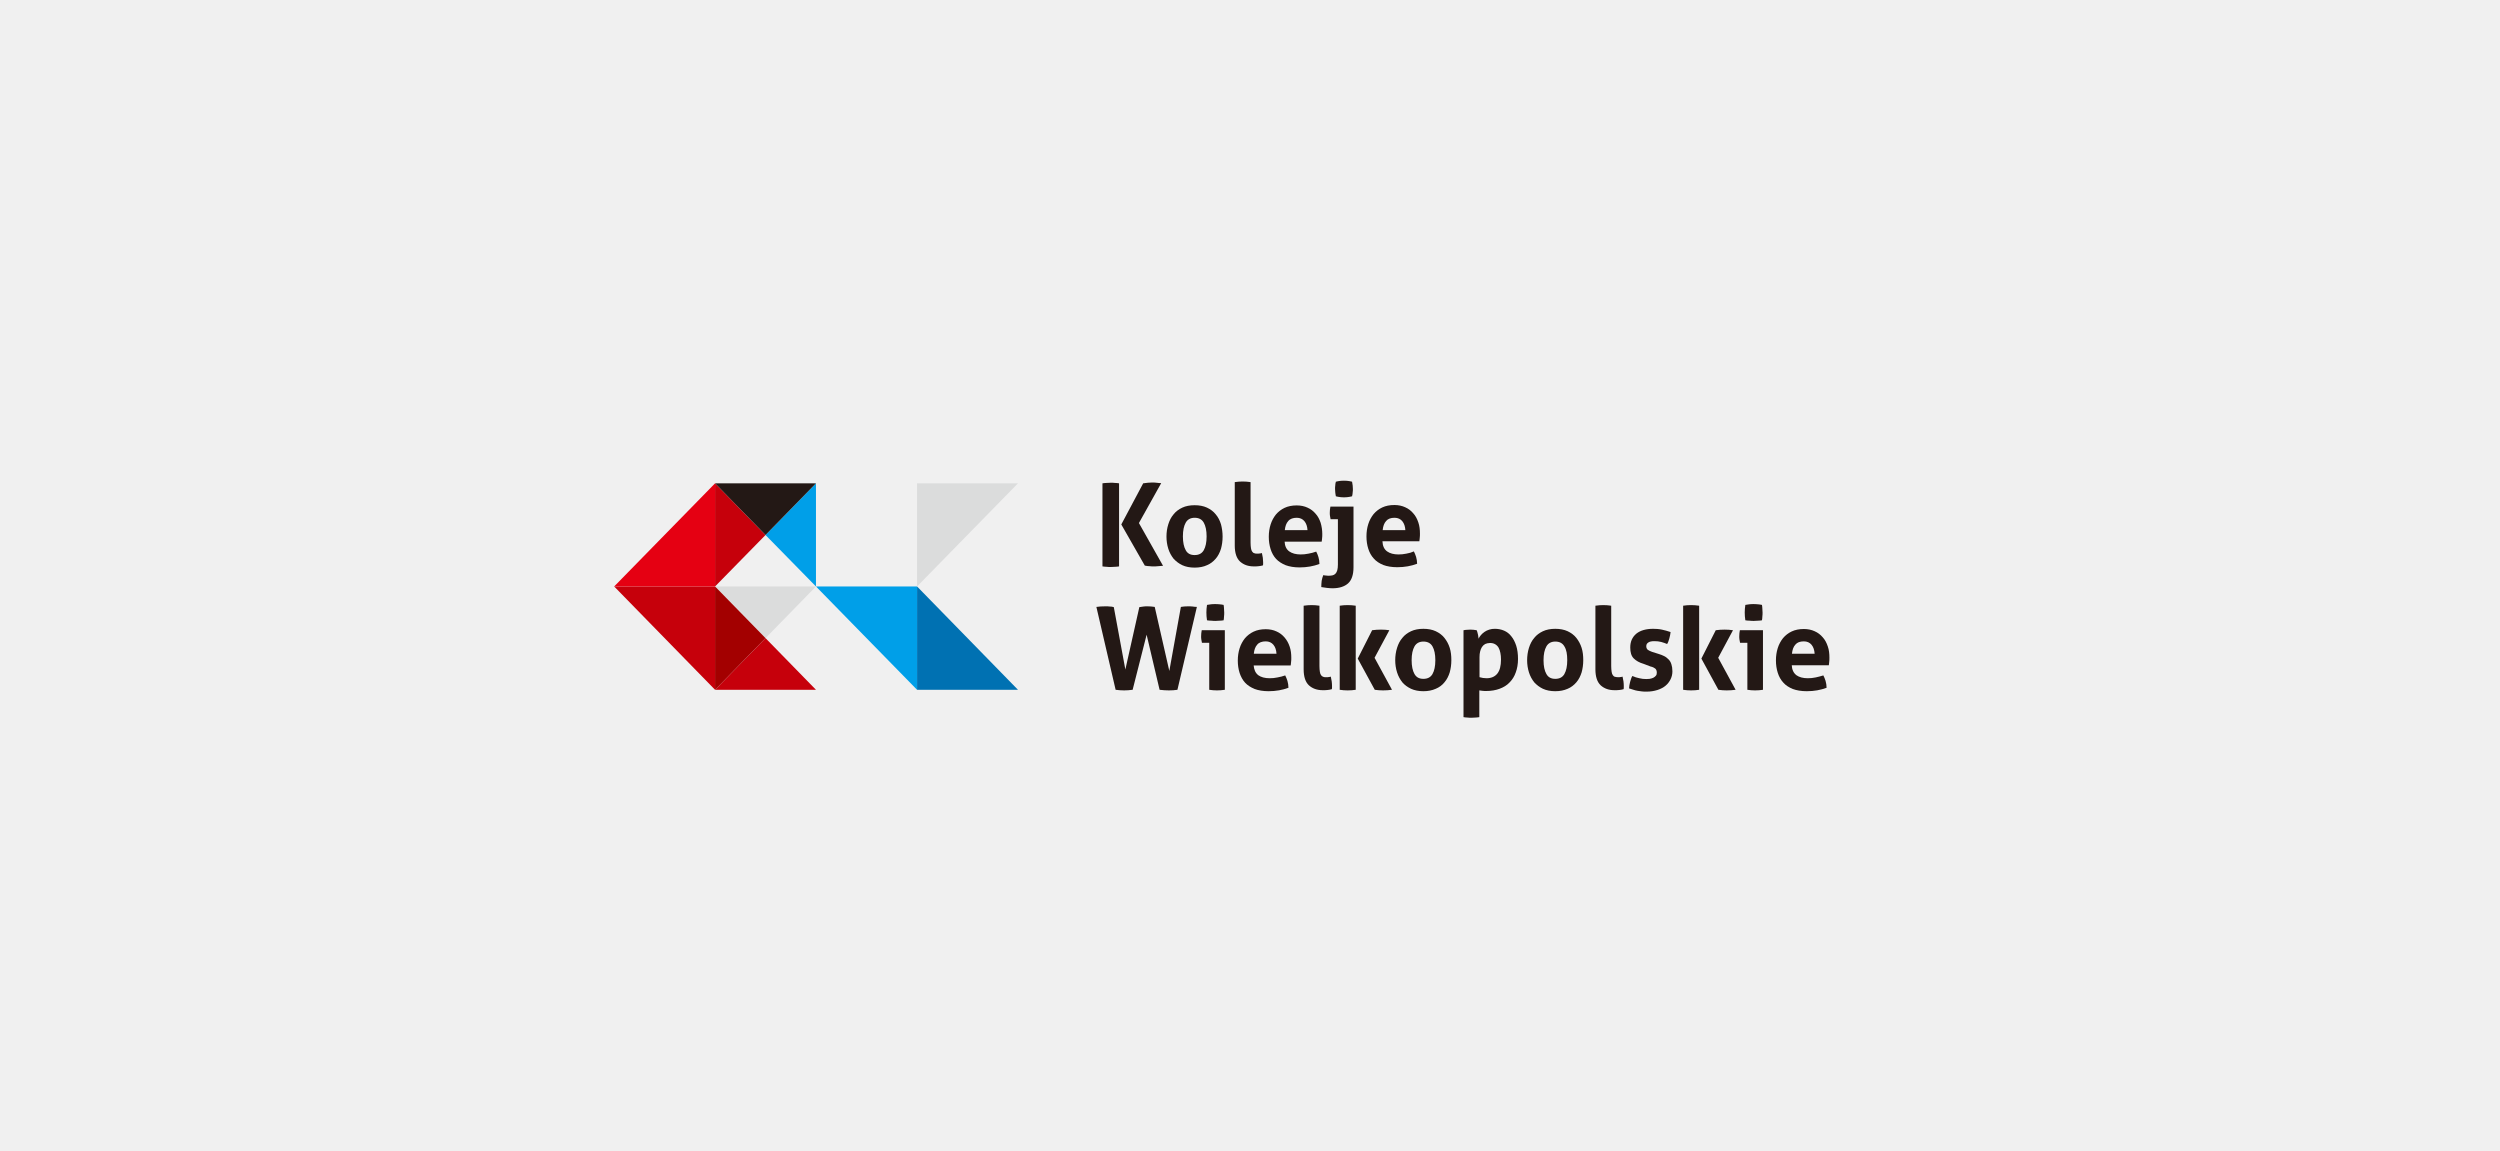
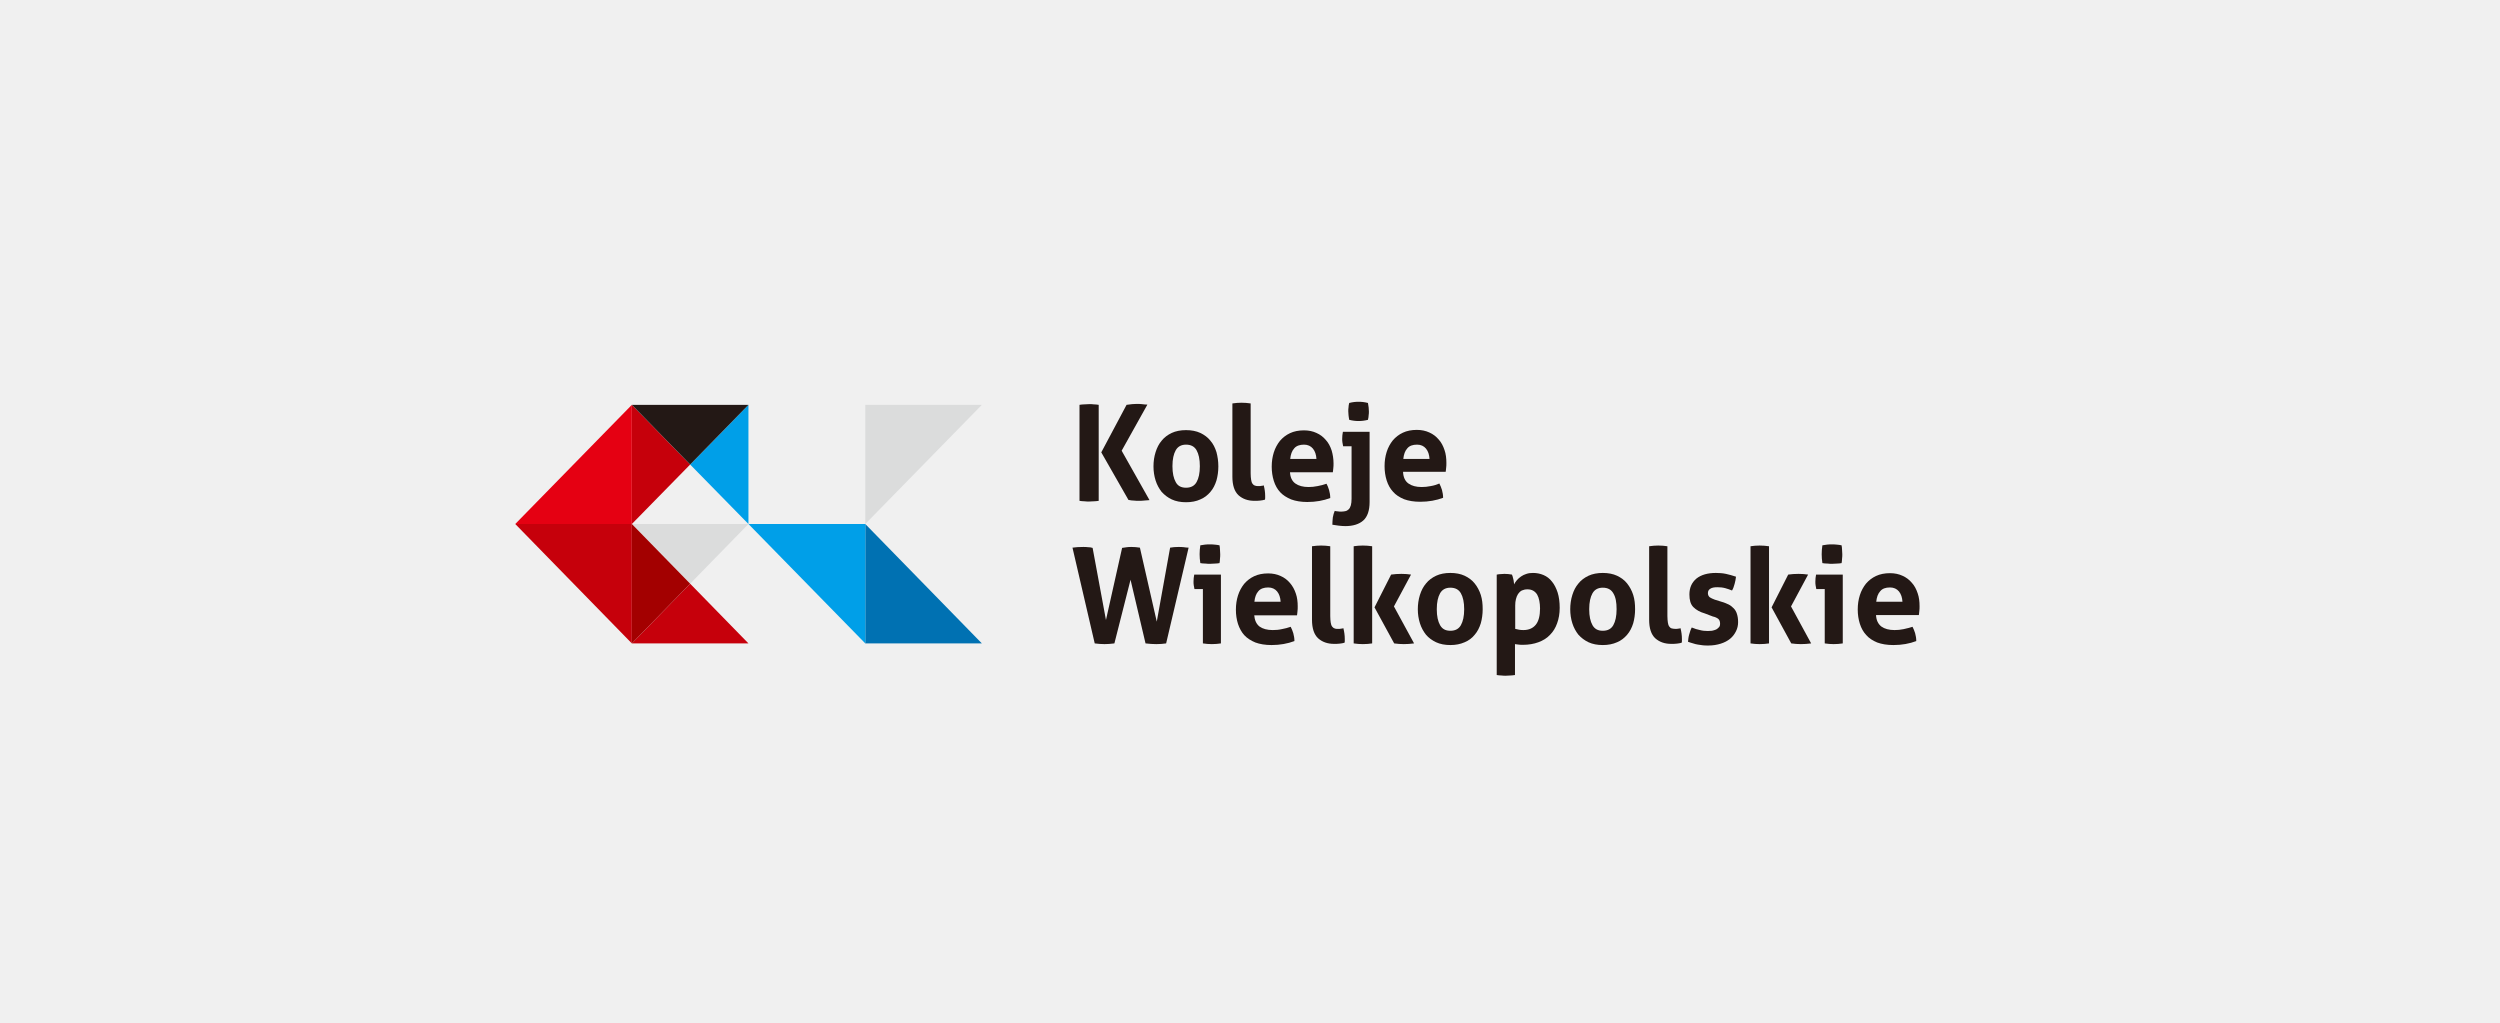
- <svg xmlns="http://www.w3.org/2000/svg" width="176" height="81" viewBox="0 0 176 81" fill="none">
+ <svg xmlns="http://www.w3.org/2000/svg" width="198" height="81" viewBox="0 0 198 81" fill="none">
  <g clip-path="url(#clip0_149_3141)">
-     <path d="M57.444 48.561L53.892 44.924L50.34 48.561H57.444Z" fill="#C6000B" />
-     <path d="M53.892 37.664L50.34 34.026V41.287L53.892 37.664Z" fill="#C6000B" />
-     <path d="M50.34 41.287H43.237L50.34 48.561V41.287Z" fill="#C6000B" />
-     <path d="M57.444 41.287V34.026L53.892 37.664L57.444 41.287Z" fill="#009FE8" />
-     <path d="M57.444 34.026H50.34L53.892 37.664L57.444 34.026Z" fill="#231815" />
-     <path d="M64.561 48.561H71.665L64.561 41.287V48.561Z" fill="#0071B2" />
-     <path d="M57.444 41.287L64.561 48.561V41.287H57.444Z" fill="#009FE8" />
-     <path d="M64.561 34.026V41.287L71.665 34.026H64.561Z" fill="#DBDCDC" />
-     <path d="M50.34 34.026L43.237 41.287H50.34V34.026Z" fill="#E50012" />
-     <path d="M50.34 41.287L53.892 44.924L57.444 41.287H50.34Z" fill="#DBDCDC" />
-     <path d="M50.34 41.287V48.561L53.892 44.924L50.34 41.287Z" fill="#A30000" />
-     <path d="M78.939 36.922L80.48 34.026C80.608 34.012 80.708 33.998 80.822 33.984C80.922 33.984 81.022 33.969 81.108 33.969C81.193 33.969 81.293 33.969 81.407 33.984C81.521 33.998 81.635 34.012 81.749 34.012L80.18 36.822L81.878 39.832C81.749 39.846 81.635 39.846 81.521 39.86C81.407 39.875 81.307 39.875 81.222 39.875C81.136 39.875 81.036 39.875 80.936 39.86C80.837 39.86 80.722 39.846 80.594 39.818L78.939 36.922ZM77.613 34.026C77.713 34.012 77.813 33.998 77.912 33.998C78.012 33.998 78.112 33.984 78.212 33.984C78.298 33.984 78.397 33.984 78.483 33.998C78.583 33.998 78.683 34.012 78.782 34.026V39.875C78.683 39.889 78.583 39.903 78.483 39.903C78.383 39.903 78.298 39.917 78.198 39.917C78.098 39.917 78.012 39.917 77.912 39.903C77.813 39.903 77.713 39.889 77.613 39.875V34.026Z" fill="#231815" />
-     <path d="M84.103 39.076C84.403 39.076 84.616 38.962 84.745 38.734C84.873 38.505 84.945 38.191 84.945 37.764C84.945 37.336 84.873 37.022 84.745 36.794C84.616 36.566 84.403 36.451 84.103 36.451C83.818 36.451 83.604 36.566 83.475 36.794C83.347 37.022 83.276 37.336 83.276 37.764C83.276 38.191 83.347 38.505 83.475 38.734C83.604 38.976 83.818 39.076 84.103 39.076ZM84.103 39.96C83.775 39.96 83.475 39.903 83.233 39.789C82.99 39.675 82.791 39.518 82.62 39.333C82.463 39.133 82.334 38.905 82.249 38.634C82.163 38.363 82.12 38.077 82.12 37.778C82.12 37.464 82.163 37.179 82.249 36.908C82.334 36.637 82.448 36.409 82.62 36.209C82.776 36.009 82.99 35.852 83.233 35.738C83.475 35.624 83.775 35.567 84.103 35.567C84.431 35.567 84.731 35.624 84.973 35.738C85.216 35.852 85.429 36.009 85.586 36.209C85.757 36.409 85.872 36.637 85.957 36.908C86.028 37.179 86.071 37.464 86.071 37.778C86.071 38.092 86.028 38.377 85.957 38.634C85.872 38.905 85.757 39.133 85.586 39.333C85.415 39.532 85.216 39.689 84.973 39.789C84.731 39.903 84.431 39.96 84.103 39.96Z" fill="#231815" />
-     <path d="M86.927 33.941C87.113 33.912 87.312 33.898 87.483 33.898C87.669 33.898 87.854 33.912 88.04 33.941V38.191C88.04 38.363 88.054 38.491 88.068 38.591C88.082 38.691 88.111 38.776 88.154 38.833C88.197 38.891 88.239 38.933 88.311 38.947C88.368 38.976 88.453 38.976 88.553 38.976C88.596 38.976 88.639 38.976 88.696 38.962C88.753 38.962 88.796 38.947 88.838 38.933C88.895 39.161 88.924 39.375 88.924 39.575C88.924 39.618 88.924 39.661 88.924 39.689C88.924 39.718 88.924 39.761 88.91 39.803C88.824 39.832 88.724 39.846 88.61 39.86C88.496 39.875 88.382 39.875 88.282 39.875C87.868 39.875 87.555 39.761 87.298 39.532C87.055 39.304 86.927 38.933 86.927 38.406V33.941Z" fill="#231815" />
-     <path d="M92.048 37.322C92.034 37.065 91.962 36.851 91.834 36.694C91.706 36.537 91.52 36.451 91.292 36.451C91.035 36.451 90.821 36.523 90.693 36.68C90.55 36.837 90.479 37.05 90.45 37.322H92.048ZM90.436 38.12C90.45 38.448 90.564 38.676 90.764 38.819C90.964 38.962 91.235 39.033 91.563 39.033C91.748 39.033 91.919 39.019 92.119 38.976C92.305 38.947 92.49 38.891 92.661 38.833C92.718 38.933 92.775 39.076 92.818 39.218C92.861 39.375 92.889 39.532 92.889 39.703C92.476 39.86 92.005 39.946 91.492 39.946C91.106 39.946 90.778 39.889 90.507 39.789C90.236 39.675 90.008 39.532 89.837 39.347C89.666 39.161 89.537 38.933 89.452 38.662C89.366 38.391 89.323 38.106 89.323 37.792C89.323 37.478 89.366 37.193 89.452 36.922C89.537 36.651 89.666 36.423 89.823 36.223C89.994 36.023 90.194 35.867 90.436 35.752C90.679 35.638 90.964 35.581 91.292 35.581C91.577 35.581 91.834 35.638 92.048 35.738C92.276 35.838 92.462 35.981 92.618 36.166C92.775 36.337 92.889 36.551 92.975 36.808C93.046 37.05 93.089 37.322 93.089 37.593C93.089 37.692 93.089 37.792 93.075 37.892C93.061 37.992 93.061 38.077 93.046 38.135H90.436V38.12Z" fill="#231815" />
-     <path d="M94.045 34.939C94.016 34.825 94.016 34.725 94.002 34.654C94.002 34.583 93.988 34.497 93.988 34.426C93.988 34.34 93.988 34.255 94.002 34.183C94.002 34.112 94.016 34.012 94.045 33.912C94.145 33.884 94.245 33.87 94.344 33.855C94.444 33.841 94.544 33.841 94.615 33.841C94.687 33.841 94.787 33.841 94.886 33.855C94.986 33.87 95.086 33.884 95.186 33.912C95.2 34.026 95.214 34.112 95.229 34.183C95.229 34.255 95.243 34.34 95.243 34.426C95.243 34.511 95.243 34.583 95.229 34.654C95.229 34.725 95.214 34.825 95.186 34.939C95.086 34.968 94.986 34.982 94.886 34.996C94.787 35.011 94.687 35.011 94.615 35.011C94.544 35.011 94.444 35.011 94.344 34.996C94.245 34.982 94.145 34.968 94.045 34.939ZM94.216 36.551H93.674C93.66 36.48 93.645 36.409 93.631 36.323C93.617 36.252 93.617 36.166 93.617 36.095C93.617 35.952 93.631 35.809 93.66 35.667H95.286V39.946C95.286 40.459 95.157 40.845 94.901 41.073C94.644 41.301 94.273 41.415 93.802 41.415C93.674 41.415 93.531 41.401 93.403 41.387C93.26 41.372 93.146 41.344 93.018 41.33C93.018 41.173 93.032 41.03 93.046 40.887C93.075 40.745 93.103 40.616 93.16 40.488C93.218 40.502 93.275 40.517 93.346 40.517C93.417 40.531 93.489 40.531 93.574 40.531C93.66 40.531 93.745 40.517 93.817 40.502C93.888 40.488 93.959 40.445 94.016 40.388C94.073 40.331 94.116 40.245 94.145 40.146C94.173 40.046 94.188 39.903 94.188 39.746V36.551H94.216Z" fill="#231815" />
-     <path d="M98.937 37.321C98.923 37.065 98.852 36.851 98.723 36.694C98.595 36.537 98.409 36.451 98.181 36.451C97.91 36.451 97.711 36.523 97.582 36.68C97.44 36.837 97.368 37.05 97.34 37.321H98.937ZM97.325 38.12C97.34 38.448 97.454 38.676 97.653 38.819C97.853 38.962 98.124 39.033 98.452 39.033C98.638 39.033 98.809 39.019 99.009 38.976C99.194 38.947 99.379 38.891 99.536 38.819C99.593 38.933 99.65 39.062 99.693 39.204C99.736 39.361 99.765 39.518 99.765 39.689C99.351 39.846 98.88 39.932 98.367 39.932C97.982 39.932 97.653 39.875 97.382 39.775C97.112 39.661 96.883 39.518 96.712 39.318C96.541 39.133 96.413 38.905 96.327 38.634C96.241 38.363 96.199 38.077 96.199 37.764C96.199 37.45 96.241 37.164 96.327 36.894C96.413 36.623 96.541 36.394 96.698 36.195C96.869 35.995 97.069 35.838 97.311 35.724C97.554 35.61 97.839 35.553 98.167 35.553C98.452 35.553 98.709 35.61 98.923 35.71C99.151 35.809 99.337 35.952 99.493 36.138C99.65 36.309 99.765 36.523 99.85 36.779C99.936 37.022 99.964 37.293 99.964 37.564C99.964 37.664 99.964 37.764 99.95 37.864C99.936 37.963 99.936 38.049 99.921 38.106H97.325V38.12Z" fill="#231815" />
-     <path d="M77.185 42.727C77.37 42.699 77.584 42.685 77.841 42.685C77.941 42.685 78.026 42.685 78.126 42.699C78.226 42.699 78.326 42.713 78.412 42.742L79.225 47.135L80.209 42.742C80.309 42.727 80.409 42.713 80.508 42.699C80.594 42.685 80.694 42.685 80.779 42.685C80.936 42.685 81.108 42.699 81.293 42.727L82.32 47.235L83.133 42.727C83.29 42.699 83.461 42.685 83.646 42.685C83.746 42.685 83.86 42.685 83.96 42.699C84.06 42.713 84.16 42.727 84.26 42.727L82.891 48.561C82.705 48.59 82.505 48.604 82.291 48.604C82.092 48.604 81.878 48.59 81.635 48.561L80.722 44.682L79.738 48.561C79.51 48.59 79.325 48.604 79.139 48.604C78.968 48.604 78.74 48.59 78.54 48.561L77.185 42.727Z" fill="#231815" />
-     <path d="M84.973 43.669C84.944 43.483 84.93 43.298 84.93 43.127C84.93 42.956 84.944 42.77 84.973 42.585C85.059 42.571 85.158 42.556 85.258 42.542C85.358 42.528 85.458 42.528 85.543 42.528C85.629 42.528 85.729 42.528 85.843 42.542C85.943 42.556 86.043 42.556 86.143 42.585C86.157 42.67 86.171 42.77 86.171 42.856C86.171 42.941 86.185 43.041 86.185 43.127C86.185 43.212 86.185 43.298 86.171 43.398C86.171 43.498 86.157 43.583 86.143 43.669C86.057 43.683 85.957 43.697 85.857 43.697C85.757 43.697 85.658 43.712 85.572 43.712C85.487 43.712 85.387 43.712 85.287 43.697C85.158 43.697 85.059 43.683 84.973 43.669ZM85.144 45.252H84.616C84.602 45.181 84.588 45.109 84.574 45.024C84.559 44.953 84.559 44.867 84.559 44.796C84.559 44.653 84.574 44.51 84.602 44.368H86.228V48.561C86.043 48.59 85.857 48.604 85.672 48.604C85.501 48.604 85.315 48.59 85.13 48.561V45.252H85.144Z" fill="#231815" />
-     <path d="M89.865 46.022C89.851 45.766 89.78 45.552 89.651 45.395C89.523 45.238 89.338 45.152 89.109 45.152C88.853 45.152 88.639 45.224 88.51 45.38C88.368 45.537 88.296 45.751 88.268 46.022H89.865ZM88.254 46.821C88.282 47.149 88.382 47.377 88.582 47.534C88.781 47.677 89.052 47.748 89.38 47.748C89.566 47.748 89.751 47.734 89.937 47.691C90.122 47.663 90.308 47.606 90.479 47.549C90.536 47.663 90.593 47.791 90.636 47.934C90.678 48.091 90.707 48.248 90.707 48.419C90.293 48.576 89.823 48.661 89.309 48.661C88.924 48.661 88.596 48.604 88.325 48.504C88.054 48.39 87.826 48.248 87.655 48.062C87.483 47.877 87.355 47.634 87.269 47.377C87.184 47.106 87.141 46.821 87.141 46.507C87.141 46.194 87.184 45.908 87.269 45.637C87.355 45.366 87.483 45.138 87.64 44.938C87.811 44.739 88.011 44.582 88.254 44.468C88.496 44.353 88.781 44.296 89.109 44.296C89.395 44.296 89.651 44.353 89.865 44.453C90.094 44.553 90.279 44.696 90.436 44.881C90.593 45.067 90.707 45.266 90.793 45.523C90.878 45.766 90.907 46.037 90.907 46.308C90.907 46.407 90.907 46.507 90.892 46.607C90.878 46.707 90.878 46.793 90.864 46.85H88.254V46.821Z" fill="#231815" />
-     <path d="M91.777 42.642C91.962 42.613 92.162 42.599 92.333 42.599C92.519 42.599 92.704 42.613 92.889 42.642V46.892C92.889 47.064 92.904 47.192 92.918 47.292C92.932 47.392 92.961 47.477 93.004 47.534C93.046 47.591 93.103 47.634 93.16 47.648C93.218 47.677 93.303 47.677 93.403 47.677C93.446 47.677 93.489 47.677 93.546 47.663C93.588 47.663 93.645 47.648 93.688 47.634C93.745 47.862 93.774 48.076 93.774 48.29C93.774 48.333 93.774 48.376 93.774 48.404C93.774 48.433 93.774 48.476 93.76 48.519C93.674 48.547 93.574 48.561 93.46 48.576C93.346 48.59 93.232 48.59 93.132 48.59C92.718 48.59 92.404 48.476 92.148 48.248C91.905 48.019 91.777 47.648 91.777 47.121V42.642Z" fill="#231815" />
-     <path d="M95.585 46.365L96.598 44.368C96.798 44.339 97.012 44.325 97.226 44.325C97.425 44.325 97.625 44.339 97.81 44.368L96.769 46.308L97.996 48.561C97.782 48.59 97.568 48.604 97.368 48.604C97.183 48.604 96.983 48.59 96.783 48.561L95.585 46.365ZM94.316 42.642C94.501 42.613 94.687 42.599 94.872 42.599C95.058 42.599 95.257 42.613 95.443 42.642V48.561C95.257 48.59 95.072 48.604 94.872 48.604C94.687 48.604 94.501 48.59 94.316 48.561V42.642Z" fill="#231815" />
-     <path d="M100.207 47.791C100.506 47.791 100.72 47.677 100.849 47.449C100.977 47.221 101.048 46.907 101.048 46.479C101.048 46.051 100.977 45.737 100.849 45.509C100.72 45.281 100.506 45.166 100.207 45.166C99.921 45.166 99.708 45.281 99.579 45.509C99.451 45.737 99.379 46.051 99.379 46.479C99.379 46.907 99.451 47.221 99.579 47.449C99.708 47.677 99.907 47.791 100.207 47.791ZM100.207 48.661C99.879 48.661 99.579 48.604 99.337 48.49C99.094 48.376 98.88 48.219 98.723 48.034C98.567 47.834 98.438 47.606 98.353 47.335C98.267 47.064 98.224 46.778 98.224 46.479C98.224 46.179 98.267 45.88 98.353 45.609C98.438 45.338 98.552 45.109 98.723 44.91C98.88 44.71 99.094 44.553 99.337 44.439C99.579 44.325 99.879 44.268 100.207 44.268C100.535 44.268 100.834 44.325 101.077 44.439C101.319 44.553 101.533 44.71 101.69 44.91C101.847 45.109 101.976 45.338 102.061 45.609C102.147 45.88 102.175 46.165 102.175 46.479C102.175 46.793 102.132 47.078 102.061 47.335C101.976 47.606 101.861 47.834 101.69 48.034C101.533 48.233 101.319 48.39 101.077 48.49C100.82 48.604 100.535 48.661 100.207 48.661Z" fill="#231815" />
-     <path d="M104.172 47.677C104.315 47.72 104.472 47.748 104.657 47.748C104.985 47.748 105.242 47.634 105.413 47.42C105.584 47.206 105.67 46.878 105.67 46.436C105.67 46.265 105.656 46.108 105.627 45.965C105.598 45.823 105.556 45.694 105.499 45.594C105.442 45.495 105.356 45.409 105.256 45.352C105.156 45.295 105.042 45.266 104.9 45.266C104.771 45.266 104.657 45.295 104.557 45.338C104.457 45.395 104.386 45.466 104.329 45.552C104.272 45.637 104.229 45.751 104.201 45.865C104.172 45.98 104.158 46.108 104.158 46.251V47.677H104.172ZM103.045 44.368C103.117 44.353 103.188 44.339 103.259 44.339C103.331 44.339 103.416 44.325 103.502 44.325C103.644 44.325 103.801 44.339 103.958 44.368C103.972 44.396 103.987 44.439 104.001 44.482C104.015 44.539 104.029 44.582 104.044 44.653C104.058 44.71 104.072 44.767 104.072 44.824C104.087 44.881 104.087 44.924 104.087 44.967C104.129 44.881 104.186 44.796 104.258 44.71C104.329 44.624 104.415 44.553 104.514 44.482C104.614 44.411 104.714 44.368 104.843 44.325C104.971 44.282 105.099 44.268 105.242 44.268C105.47 44.268 105.684 44.311 105.884 44.396C106.083 44.482 106.255 44.61 106.397 44.796C106.54 44.967 106.654 45.195 106.74 45.452C106.825 45.723 106.868 46.037 106.868 46.393C106.868 46.75 106.811 47.064 106.711 47.335C106.611 47.62 106.469 47.848 106.269 48.048C106.083 48.248 105.841 48.39 105.57 48.49C105.299 48.59 104.985 48.647 104.629 48.647C104.543 48.647 104.457 48.647 104.358 48.633C104.272 48.618 104.201 48.618 104.144 48.604V50.487C104.044 50.501 103.944 50.516 103.858 50.516C103.758 50.516 103.673 50.53 103.587 50.53C103.502 50.53 103.402 50.53 103.316 50.516C103.216 50.516 103.131 50.501 103.031 50.487V44.368H103.045Z" fill="#231815" />
-     <path d="M109.492 47.791C109.792 47.791 110.006 47.677 110.134 47.449C110.263 47.221 110.334 46.907 110.334 46.479C110.334 46.051 110.277 45.737 110.134 45.509C110.006 45.281 109.792 45.166 109.492 45.166C109.207 45.166 108.993 45.281 108.865 45.509C108.736 45.737 108.665 46.051 108.665 46.479C108.665 46.907 108.736 47.221 108.865 47.449C108.993 47.677 109.193 47.791 109.492 47.791ZM109.492 48.661C109.164 48.661 108.865 48.604 108.622 48.49C108.38 48.376 108.18 48.219 108.009 48.034C107.852 47.834 107.724 47.606 107.638 47.335C107.553 47.064 107.51 46.778 107.51 46.479C107.51 46.179 107.553 45.88 107.638 45.609C107.724 45.338 107.838 45.109 108.009 44.91C108.166 44.71 108.38 44.553 108.622 44.439C108.865 44.325 109.164 44.268 109.492 44.268C109.821 44.268 110.12 44.325 110.363 44.439C110.605 44.553 110.819 44.71 110.976 44.91C111.133 45.109 111.261 45.338 111.347 45.609C111.432 45.88 111.461 46.165 111.461 46.479C111.461 46.793 111.418 47.078 111.347 47.335C111.261 47.606 111.147 47.834 110.976 48.034C110.805 48.233 110.605 48.39 110.363 48.49C110.106 48.604 109.821 48.661 109.492 48.661Z" fill="#231815" />
-     <path d="M112.317 42.642C112.502 42.613 112.702 42.599 112.873 42.599C113.058 42.599 113.244 42.613 113.429 42.642V46.892C113.429 47.064 113.444 47.192 113.458 47.292C113.472 47.392 113.501 47.477 113.543 47.534C113.586 47.591 113.629 47.634 113.7 47.648C113.757 47.663 113.843 47.677 113.943 47.677C113.986 47.677 114.028 47.677 114.085 47.663C114.143 47.663 114.185 47.648 114.228 47.634C114.285 47.862 114.314 48.076 114.314 48.29C114.314 48.333 114.314 48.376 114.314 48.404C114.314 48.433 114.314 48.476 114.299 48.519C114.214 48.547 114.114 48.561 114 48.576C113.886 48.59 113.772 48.59 113.672 48.59C113.258 48.59 112.944 48.476 112.688 48.248C112.445 48.019 112.317 47.648 112.317 47.121V42.642Z" fill="#231815" />
-     <path d="M115.712 46.736C115.412 46.65 115.184 46.522 115.013 46.35C114.841 46.179 114.77 45.922 114.77 45.58C114.77 45.166 114.913 44.853 115.198 44.61C115.483 44.382 115.883 44.268 116.382 44.268C116.582 44.268 116.796 44.282 116.995 44.325C117.195 44.368 117.395 44.425 117.609 44.496C117.594 44.639 117.566 44.781 117.523 44.938C117.48 45.095 117.437 45.224 117.366 45.338C117.238 45.281 117.095 45.238 116.953 45.195C116.796 45.152 116.639 45.138 116.468 45.138C116.282 45.138 116.139 45.166 116.054 45.224C115.954 45.281 115.897 45.366 115.897 45.495C115.897 45.609 115.94 45.694 116.011 45.751C116.082 45.794 116.182 45.851 116.311 45.894L116.767 46.037C116.91 46.079 117.052 46.136 117.166 46.194C117.281 46.251 117.38 46.336 117.466 46.422C117.552 46.507 117.623 46.621 117.666 46.764C117.709 46.892 117.737 47.064 117.737 47.263C117.737 47.463 117.694 47.648 117.609 47.82C117.523 47.991 117.409 48.148 117.252 48.276C117.095 48.404 116.91 48.504 116.682 48.576C116.453 48.647 116.211 48.69 115.926 48.69C115.797 48.69 115.683 48.69 115.583 48.675C115.483 48.661 115.369 48.647 115.284 48.633C115.184 48.618 115.084 48.59 114.998 48.561C114.899 48.533 114.799 48.504 114.685 48.462C114.699 48.319 114.713 48.162 114.756 48.019C114.799 47.877 114.841 47.72 114.913 47.591C115.084 47.663 115.255 47.72 115.412 47.748C115.569 47.791 115.726 47.805 115.897 47.805C115.968 47.805 116.054 47.791 116.139 47.791C116.225 47.777 116.311 47.748 116.382 47.72C116.453 47.691 116.51 47.634 116.567 47.577C116.624 47.52 116.639 47.449 116.639 47.349C116.639 47.221 116.596 47.121 116.525 47.064C116.453 47.007 116.339 46.95 116.197 46.921L115.712 46.736Z" fill="#231815" />
-     <path d="M119.777 46.365L120.789 44.368C120.989 44.339 121.203 44.325 121.417 44.325C121.617 44.325 121.816 44.339 122.002 44.368L120.961 46.308L122.187 48.561C121.973 48.59 121.759 48.604 121.56 48.604C121.374 48.604 121.175 48.59 120.975 48.561L119.777 46.365ZM118.493 42.642C118.678 42.613 118.864 42.599 119.049 42.599C119.235 42.599 119.42 42.613 119.62 42.642V48.561C119.434 48.59 119.249 48.604 119.049 48.604C118.864 48.604 118.678 48.59 118.493 48.561V42.642Z" fill="#231815" />
-     <path d="M122.872 43.669C122.843 43.483 122.829 43.298 122.829 43.127C122.829 42.956 122.843 42.77 122.872 42.585C122.957 42.571 123.057 42.556 123.157 42.542C123.257 42.528 123.357 42.528 123.442 42.528C123.528 42.528 123.628 42.528 123.742 42.542C123.842 42.556 123.942 42.556 124.042 42.585C124.056 42.67 124.07 42.77 124.07 42.856C124.07 42.941 124.084 43.041 124.084 43.127C124.084 43.212 124.084 43.298 124.07 43.398C124.07 43.498 124.056 43.583 124.042 43.669C123.956 43.683 123.856 43.697 123.756 43.697C123.656 43.697 123.557 43.712 123.471 43.712C123.385 43.712 123.286 43.712 123.186 43.697C123.057 43.697 122.957 43.683 122.872 43.669ZM123.029 45.252H122.501C122.487 45.181 122.472 45.109 122.458 45.024C122.444 44.953 122.444 44.867 122.444 44.796C122.444 44.653 122.458 44.51 122.487 44.368H124.113V48.561C123.927 48.59 123.742 48.604 123.557 48.604C123.385 48.604 123.2 48.59 123.015 48.561V45.252H123.029Z" fill="#231815" />
-     <path d="M127.75 46.022C127.736 45.766 127.665 45.552 127.536 45.395C127.408 45.238 127.222 45.152 126.994 45.152C126.723 45.152 126.523 45.224 126.395 45.38C126.252 45.537 126.181 45.751 126.153 46.022H127.75ZM126.138 46.821C126.153 47.149 126.267 47.377 126.466 47.534C126.666 47.677 126.937 47.748 127.265 47.748C127.451 47.748 127.622 47.734 127.821 47.691C128.007 47.648 128.192 47.606 128.363 47.549C128.421 47.663 128.478 47.791 128.52 47.934C128.563 48.091 128.592 48.248 128.592 48.419C128.178 48.576 127.722 48.661 127.194 48.661C126.809 48.661 126.481 48.604 126.21 48.504C125.939 48.39 125.71 48.248 125.539 48.048C125.368 47.862 125.24 47.634 125.154 47.363C125.069 47.092 125.026 46.807 125.026 46.493C125.026 46.179 125.069 45.894 125.154 45.623C125.24 45.352 125.368 45.124 125.525 44.924C125.696 44.724 125.896 44.567 126.138 44.453C126.381 44.339 126.666 44.282 126.994 44.282C127.279 44.282 127.536 44.339 127.75 44.439C127.978 44.539 128.164 44.682 128.321 44.867C128.478 45.038 128.592 45.252 128.677 45.509C128.763 45.751 128.791 46.022 128.791 46.293C128.791 46.393 128.791 46.493 128.777 46.593C128.763 46.693 128.763 46.778 128.749 46.835H126.138V46.821Z" fill="#231815" />
+     <path d="M59.277 50.958L54.66 46.23L50.043 50.958H59.277Z" fill="#C6000B" />
+     <path d="M54.66 36.791L50.043 32.063V41.501L54.66 36.791Z" fill="#C6000B" />
+     <path d="M50.042 41.501H40.808L50.042 50.958V41.501Z" fill="#C6000B" />
+     <path d="M59.277 41.501V32.063L54.66 36.791L59.277 41.501Z" fill="#009FE8" />
+     <path d="M59.277 32.063H50.043L54.66 36.791L59.277 32.063Z" fill="#231815" />
+     <path d="M68.53 50.958H77.764L68.53 41.501V50.958Z" fill="#0071B2" />
+     <path d="M59.277 41.501L68.53 50.958V41.501H59.277Z" fill="#009FE8" />
+     <path d="M68.53 32.063V41.501L77.764 32.063H68.53Z" fill="#DBDCDC" />
+     <path d="M50.042 32.063L40.808 41.501H50.042V32.063Z" fill="#E50012" />
+     <path d="M50.043 41.501L54.66 46.23L59.277 41.501H50.043Z" fill="#DBDCDC" />
+     <path d="M50.043 41.501V50.958L54.66 46.23L50.043 41.501Z" fill="#A30000" />
+     <path d="M87.221 35.827L89.224 32.063C89.391 32.044 89.521 32.026 89.669 32.007C89.799 32.007 89.929 31.989 90.04 31.989C90.151 31.989 90.281 31.989 90.429 32.007C90.578 32.026 90.726 32.044 90.874 32.044L88.835 35.697L91.041 39.61C90.874 39.629 90.726 39.629 90.578 39.647C90.429 39.666 90.299 39.666 90.188 39.666C90.077 39.666 89.947 39.666 89.817 39.647C89.688 39.647 89.539 39.629 89.372 39.592L87.221 35.827ZM85.497 32.063C85.627 32.044 85.756 32.026 85.886 32.026C86.016 32.026 86.146 32.007 86.276 32.007C86.387 32.007 86.517 32.007 86.628 32.026C86.758 32.026 86.888 32.044 87.017 32.063V39.666C86.888 39.684 86.758 39.703 86.628 39.703C86.498 39.703 86.387 39.721 86.257 39.721C86.127 39.721 86.016 39.721 85.886 39.703C85.756 39.703 85.627 39.684 85.497 39.666V32.063Z" fill="#231815" />
+     <path d="M93.934 38.627C94.323 38.627 94.601 38.479 94.768 38.182C94.935 37.886 95.028 37.478 95.028 36.921C95.028 36.365 94.935 35.957 94.768 35.66C94.601 35.364 94.323 35.215 93.934 35.215C93.563 35.215 93.285 35.364 93.118 35.66C92.951 35.957 92.858 36.365 92.858 36.921C92.858 37.478 92.951 37.886 93.118 38.182C93.285 38.498 93.563 38.627 93.934 38.627ZM93.934 39.777C93.507 39.777 93.118 39.703 92.803 39.554C92.487 39.406 92.228 39.202 92.005 38.961C91.801 38.701 91.635 38.405 91.523 38.052C91.412 37.7 91.356 37.329 91.356 36.94C91.356 36.532 91.412 36.161 91.523 35.809C91.635 35.456 91.783 35.16 92.005 34.9C92.209 34.641 92.487 34.437 92.803 34.288C93.118 34.14 93.507 34.066 93.934 34.066C94.36 34.066 94.75 34.14 95.065 34.288C95.38 34.437 95.658 34.641 95.862 34.9C96.085 35.16 96.233 35.456 96.344 35.809C96.437 36.161 96.493 36.532 96.493 36.94C96.493 37.348 96.437 37.719 96.344 38.052C96.233 38.405 96.085 38.701 95.862 38.961C95.64 39.221 95.38 39.425 95.065 39.554C94.75 39.703 94.36 39.777 93.934 39.777Z" fill="#231815" />
+     <path d="M97.605 31.952C97.846 31.915 98.106 31.896 98.328 31.896C98.57 31.896 98.811 31.915 99.052 31.952V37.478C99.052 37.7 99.07 37.867 99.089 37.997C99.107 38.127 99.144 38.238 99.2 38.312C99.255 38.386 99.311 38.442 99.404 38.46C99.478 38.498 99.589 38.498 99.719 38.498C99.775 38.498 99.83 38.498 99.904 38.479C99.979 38.479 100.034 38.46 100.09 38.442C100.164 38.739 100.201 39.017 100.201 39.276C100.201 39.332 100.201 39.388 100.201 39.425C100.201 39.462 100.201 39.517 100.183 39.573C100.071 39.61 99.942 39.629 99.793 39.647C99.645 39.666 99.497 39.666 99.367 39.666C98.829 39.666 98.421 39.517 98.087 39.221C97.772 38.924 97.605 38.442 97.605 37.756V31.952Z" fill="#231815" />
+     <path d="M104.262 36.346C104.244 36.013 104.151 35.735 103.984 35.531C103.817 35.327 103.576 35.215 103.279 35.215C102.946 35.215 102.667 35.308 102.501 35.512C102.315 35.716 102.222 35.994 102.185 36.346H104.262ZM102.167 37.385C102.185 37.811 102.334 38.108 102.593 38.294C102.853 38.479 103.205 38.572 103.632 38.572C103.873 38.572 104.095 38.553 104.355 38.498C104.596 38.46 104.837 38.386 105.06 38.312C105.134 38.442 105.208 38.627 105.263 38.813C105.319 39.017 105.356 39.221 105.356 39.443C104.818 39.647 104.207 39.758 103.539 39.758C103.038 39.758 102.612 39.684 102.26 39.554C101.907 39.406 101.611 39.221 101.388 38.98C101.165 38.739 100.999 38.442 100.887 38.09C100.776 37.737 100.72 37.366 100.72 36.958C100.72 36.55 100.776 36.18 100.887 35.827C100.999 35.475 101.165 35.178 101.369 34.919C101.592 34.659 101.852 34.455 102.167 34.307C102.482 34.158 102.853 34.084 103.279 34.084C103.65 34.084 103.984 34.158 104.262 34.288C104.559 34.418 104.8 34.603 105.004 34.844C105.208 35.067 105.356 35.345 105.467 35.679C105.56 35.994 105.616 36.346 105.616 36.699C105.616 36.829 105.616 36.958 105.597 37.088C105.579 37.218 105.579 37.329 105.56 37.403H102.167V37.385Z" fill="#231815" />
+     <path d="M106.858 33.25C106.821 33.102 106.821 32.972 106.803 32.879C106.803 32.786 106.784 32.675 106.784 32.582C106.784 32.471 106.784 32.36 106.803 32.267C106.803 32.174 106.821 32.044 106.858 31.915C106.988 31.878 107.118 31.859 107.248 31.84C107.377 31.822 107.507 31.822 107.6 31.822C107.693 31.822 107.823 31.822 107.952 31.84C108.082 31.859 108.212 31.878 108.342 31.915C108.36 32.063 108.379 32.174 108.397 32.267C108.397 32.36 108.416 32.471 108.416 32.582C108.416 32.694 108.416 32.786 108.397 32.879C108.397 32.972 108.379 33.102 108.342 33.25C108.212 33.287 108.082 33.305 107.952 33.324C107.823 33.343 107.693 33.343 107.6 33.343C107.507 33.343 107.377 33.343 107.248 33.324C107.118 33.305 106.988 33.287 106.858 33.25ZM107.081 35.345H106.376C106.358 35.252 106.339 35.16 106.321 35.048C106.302 34.956 106.302 34.844 106.302 34.752C106.302 34.566 106.321 34.381 106.358 34.196H108.472V39.758C108.472 40.426 108.305 40.927 107.971 41.223C107.637 41.52 107.155 41.668 106.543 41.668C106.376 41.668 106.191 41.65 106.024 41.631C105.838 41.613 105.69 41.576 105.523 41.557C105.523 41.353 105.542 41.168 105.56 40.982C105.597 40.797 105.634 40.63 105.709 40.463C105.783 40.481 105.857 40.5 105.95 40.5C106.042 40.519 106.135 40.519 106.246 40.519C106.358 40.519 106.469 40.5 106.562 40.481C106.654 40.463 106.747 40.407 106.821 40.333C106.895 40.259 106.951 40.148 106.988 40.018C107.025 39.888 107.044 39.703 107.044 39.499V35.345H107.081Z" fill="#231815" />
+     <path d="M113.218 36.346C113.2 36.013 113.107 35.735 112.94 35.531C112.773 35.327 112.532 35.215 112.236 35.215C111.883 35.215 111.624 35.308 111.457 35.512C111.271 35.716 111.179 35.994 111.142 36.346H113.218ZM111.123 37.385C111.142 37.811 111.29 38.108 111.55 38.294C111.809 38.479 112.161 38.572 112.588 38.572C112.829 38.572 113.052 38.553 113.311 38.498C113.552 38.46 113.793 38.386 113.997 38.294C114.071 38.442 114.146 38.609 114.201 38.794C114.257 38.998 114.294 39.202 114.294 39.425C113.756 39.629 113.144 39.74 112.477 39.74C111.976 39.74 111.55 39.666 111.197 39.536C110.845 39.388 110.548 39.202 110.326 38.943C110.103 38.702 109.936 38.405 109.825 38.053C109.714 37.7 109.658 37.329 109.658 36.921C109.658 36.513 109.714 36.142 109.825 35.79C109.936 35.438 110.103 35.141 110.307 34.882C110.53 34.622 110.789 34.418 111.105 34.27C111.42 34.121 111.791 34.047 112.217 34.047C112.588 34.047 112.922 34.121 113.2 34.251C113.497 34.381 113.738 34.566 113.942 34.807C114.146 35.03 114.294 35.308 114.405 35.642C114.516 35.957 114.554 36.309 114.554 36.662C114.554 36.791 114.554 36.921 114.535 37.051C114.516 37.181 114.516 37.292 114.498 37.366H111.123V37.385Z" fill="#231815" />
+     <path d="M84.94 43.374C85.181 43.337 85.46 43.319 85.793 43.319C85.923 43.319 86.034 43.319 86.164 43.337C86.294 43.337 86.424 43.356 86.535 43.393L87.592 49.104L88.871 43.393C89.001 43.374 89.131 43.356 89.261 43.337C89.372 43.319 89.502 43.319 89.613 43.319C89.817 43.319 90.04 43.337 90.281 43.374L91.616 49.234L92.673 43.374C92.877 43.337 93.099 43.319 93.34 43.319C93.47 43.319 93.618 43.319 93.748 43.337C93.878 43.356 94.008 43.374 94.138 43.374L92.358 50.958C92.117 50.995 91.857 51.014 91.579 51.014C91.319 51.014 91.041 50.995 90.726 50.958L89.539 45.915L88.26 50.958C87.963 50.995 87.722 51.014 87.481 51.014C87.258 51.014 86.962 50.995 86.702 50.958L84.94 43.374Z" fill="#231815" />
+     <path d="M95.065 44.598C95.028 44.357 95.009 44.116 95.009 43.894C95.009 43.671 95.028 43.43 95.065 43.189C95.176 43.17 95.306 43.152 95.436 43.133C95.566 43.115 95.695 43.115 95.807 43.115C95.918 43.115 96.048 43.115 96.196 43.133C96.326 43.152 96.456 43.152 96.585 43.189C96.604 43.3 96.623 43.43 96.623 43.541C96.623 43.652 96.641 43.782 96.641 43.894C96.641 44.005 96.641 44.116 96.623 44.246C96.623 44.376 96.604 44.487 96.585 44.598C96.474 44.617 96.344 44.635 96.215 44.635C96.085 44.635 95.955 44.654 95.844 44.654C95.732 44.654 95.603 44.654 95.473 44.635C95.306 44.635 95.176 44.617 95.065 44.598ZM95.287 46.656H94.601C94.583 46.564 94.564 46.471 94.546 46.36C94.527 46.267 94.527 46.156 94.527 46.063C94.527 45.878 94.546 45.692 94.583 45.507H96.697V50.958C96.456 50.995 96.215 51.014 95.974 51.014C95.751 51.014 95.51 50.995 95.269 50.958V46.656H95.287Z" fill="#231815" />
+     <path d="M101.425 47.658C101.407 47.324 101.314 47.046 101.147 46.842C100.98 46.638 100.739 46.527 100.442 46.527C100.109 46.527 99.83 46.619 99.663 46.823C99.478 47.027 99.385 47.305 99.348 47.658H101.425ZM99.33 48.696C99.367 49.123 99.497 49.419 99.756 49.623C100.016 49.809 100.368 49.901 100.795 49.901C101.036 49.901 101.277 49.883 101.518 49.827C101.759 49.79 102 49.716 102.222 49.642C102.297 49.79 102.371 49.957 102.426 50.142C102.482 50.346 102.519 50.55 102.519 50.773C101.981 50.977 101.369 51.088 100.702 51.088C100.201 51.088 99.775 51.014 99.422 50.884C99.07 50.736 98.773 50.55 98.551 50.309C98.329 50.068 98.162 49.753 98.05 49.419C97.939 49.067 97.883 48.696 97.883 48.288C97.883 47.88 97.939 47.509 98.05 47.157C98.162 46.805 98.329 46.508 98.532 46.248C98.755 45.989 99.014 45.785 99.33 45.636C99.645 45.488 100.016 45.414 100.442 45.414C100.813 45.414 101.147 45.488 101.425 45.618C101.722 45.748 101.963 45.933 102.167 46.174C102.371 46.415 102.519 46.675 102.63 47.009C102.742 47.324 102.779 47.676 102.779 48.029C102.779 48.158 102.779 48.288 102.76 48.418C102.742 48.548 102.742 48.659 102.723 48.733H99.33V48.696Z" fill="#231815" />
+     <path d="M103.91 43.263C104.151 43.226 104.411 43.207 104.633 43.207C104.874 43.207 105.115 43.226 105.356 43.263V48.789C105.356 49.011 105.375 49.178 105.393 49.308C105.412 49.438 105.449 49.549 105.505 49.623C105.56 49.697 105.634 49.753 105.709 49.772C105.783 49.809 105.894 49.809 106.024 49.809C106.079 49.809 106.135 49.809 106.209 49.79C106.265 49.79 106.339 49.772 106.395 49.753C106.469 50.05 106.506 50.328 106.506 50.606C106.506 50.662 106.506 50.717 106.506 50.754C106.506 50.791 106.506 50.847 106.487 50.903C106.376 50.94 106.246 50.958 106.098 50.977C105.95 50.995 105.801 50.995 105.671 50.995C105.134 50.995 104.726 50.847 104.392 50.55C104.077 50.254 103.91 49.772 103.91 49.086V43.263Z" fill="#231815" />
+     <path d="M108.861 48.103L110.177 45.507C110.437 45.47 110.715 45.451 110.993 45.451C111.253 45.451 111.513 45.47 111.754 45.507L110.4 48.029L111.995 50.958C111.717 50.995 111.438 51.014 111.179 51.014C110.938 51.014 110.678 50.995 110.419 50.958L108.861 48.103ZM107.211 43.263C107.452 43.226 107.693 43.207 107.934 43.207C108.175 43.207 108.434 43.226 108.675 43.263V50.958C108.434 50.995 108.193 51.014 107.934 51.014C107.693 51.014 107.452 50.995 107.211 50.958V43.263Z" fill="#231815" />
+     <path d="M114.869 49.957C115.258 49.957 115.536 49.809 115.703 49.512C115.87 49.215 115.963 48.807 115.963 48.251C115.963 47.695 115.87 47.287 115.703 46.99C115.536 46.693 115.258 46.545 114.869 46.545C114.498 46.545 114.22 46.693 114.053 46.99C113.886 47.287 113.793 47.695 113.793 48.251C113.793 48.807 113.886 49.215 114.053 49.512C114.22 49.809 114.479 49.957 114.869 49.957ZM114.869 51.088C114.442 51.088 114.053 51.014 113.738 50.866C113.422 50.717 113.144 50.513 112.94 50.272C112.736 50.013 112.57 49.716 112.458 49.364C112.347 49.011 112.291 48.641 112.291 48.251C112.291 47.862 112.347 47.472 112.458 47.12C112.57 46.768 112.718 46.471 112.94 46.211C113.144 45.952 113.422 45.748 113.738 45.599C114.053 45.451 114.442 45.377 114.869 45.377C115.295 45.377 115.685 45.451 116 45.599C116.315 45.748 116.593 45.952 116.797 46.211C117.001 46.471 117.168 46.768 117.279 47.12C117.391 47.472 117.428 47.843 117.428 48.251C117.428 48.659 117.372 49.03 117.279 49.364C117.168 49.716 117.02 50.013 116.797 50.272C116.593 50.532 116.315 50.736 116 50.866C115.666 51.014 115.295 51.088 114.869 51.088Z" fill="#231815" />
+     <path d="M120.024 49.809C120.209 49.864 120.413 49.901 120.654 49.901C121.081 49.901 121.414 49.753 121.637 49.475C121.859 49.197 121.971 48.77 121.971 48.195C121.971 47.973 121.952 47.769 121.915 47.584C121.878 47.398 121.822 47.231 121.748 47.101C121.674 46.972 121.563 46.86 121.433 46.786C121.303 46.712 121.155 46.675 120.969 46.675C120.803 46.675 120.654 46.712 120.524 46.768C120.395 46.842 120.302 46.934 120.228 47.046C120.154 47.157 120.098 47.305 120.061 47.454C120.024 47.602 120.005 47.769 120.005 47.954V49.809H120.024ZM118.559 45.507C118.652 45.488 118.744 45.47 118.837 45.47C118.93 45.47 119.041 45.451 119.152 45.451C119.338 45.451 119.542 45.47 119.746 45.507C119.764 45.544 119.783 45.599 119.801 45.655C119.82 45.729 119.838 45.785 119.857 45.878C119.875 45.952 119.894 46.026 119.894 46.1C119.912 46.174 119.912 46.23 119.912 46.285C119.968 46.174 120.042 46.063 120.135 45.952C120.228 45.84 120.339 45.748 120.469 45.655C120.599 45.562 120.728 45.507 120.895 45.451C121.062 45.395 121.229 45.377 121.414 45.377C121.711 45.377 121.989 45.432 122.249 45.544C122.508 45.655 122.731 45.822 122.916 46.063C123.102 46.285 123.25 46.582 123.361 46.916C123.473 47.268 123.528 47.676 123.528 48.14C123.528 48.603 123.454 49.011 123.324 49.364C123.195 49.734 123.009 50.031 122.75 50.291C122.508 50.55 122.193 50.736 121.841 50.866C121.489 50.995 121.081 51.07 120.617 51.07C120.506 51.07 120.395 51.07 120.265 51.051C120.154 51.032 120.061 51.032 119.987 51.014V53.462C119.857 53.48 119.727 53.499 119.616 53.499C119.486 53.499 119.375 53.517 119.263 53.517C119.152 53.517 119.022 53.517 118.911 53.499C118.781 53.499 118.67 53.48 118.54 53.462V45.507H118.559Z" fill="#231815" />
+     <path d="M126.94 49.957C127.33 49.957 127.608 49.809 127.775 49.512C127.941 49.215 128.034 48.807 128.034 48.251C128.034 47.695 127.96 47.287 127.775 46.99C127.608 46.693 127.33 46.545 126.94 46.545C126.569 46.545 126.291 46.693 126.124 46.99C125.957 47.287 125.865 47.695 125.865 48.251C125.865 48.807 125.957 49.215 126.124 49.512C126.291 49.809 126.551 49.957 126.94 49.957ZM126.94 51.088C126.514 51.088 126.124 51.014 125.809 50.866C125.494 50.717 125.234 50.513 125.012 50.272C124.808 50.013 124.641 49.716 124.53 49.364C124.418 49.011 124.363 48.641 124.363 48.251C124.363 47.862 124.418 47.472 124.53 47.12C124.641 46.768 124.789 46.471 125.012 46.211C125.216 45.952 125.494 45.748 125.809 45.599C126.124 45.451 126.514 45.377 126.94 45.377C127.367 45.377 127.756 45.451 128.071 45.599C128.386 45.748 128.665 45.952 128.869 46.211C129.073 46.471 129.239 46.768 129.351 47.12C129.462 47.472 129.499 47.843 129.499 48.251C129.499 48.659 129.443 49.03 129.351 49.364C129.239 49.716 129.091 50.013 128.869 50.272C128.646 50.532 128.386 50.736 128.071 50.866C127.737 51.014 127.367 51.088 126.94 51.088Z" fill="#231815" />
+     <path d="M130.612 43.263C130.853 43.226 131.112 43.207 131.335 43.207C131.576 43.207 131.817 43.226 132.058 43.263V48.789C132.058 49.011 132.077 49.178 132.095 49.308C132.114 49.438 132.151 49.549 132.207 49.623C132.262 49.697 132.318 49.753 132.41 49.772C132.485 49.79 132.596 49.809 132.726 49.809C132.781 49.809 132.837 49.809 132.911 49.79C132.985 49.79 133.041 49.772 133.097 49.753C133.171 50.05 133.208 50.328 133.208 50.606C133.208 50.662 133.208 50.717 133.208 50.754C133.208 50.791 133.208 50.847 133.189 50.903C133.078 50.94 132.948 50.958 132.8 50.977C132.652 50.995 132.503 50.995 132.373 50.995C131.836 50.995 131.428 50.847 131.094 50.55C130.779 50.254 130.612 49.772 130.612 49.086V43.263Z" fill="#231815" />
+     <path d="M135.025 48.585C134.636 48.474 134.339 48.307 134.116 48.084C133.894 47.862 133.801 47.528 133.801 47.083C133.801 46.545 133.987 46.137 134.357 45.822C134.728 45.525 135.248 45.377 135.897 45.377C136.156 45.377 136.434 45.395 136.694 45.451C136.954 45.507 137.213 45.581 137.491 45.674C137.473 45.859 137.436 46.044 137.38 46.248C137.324 46.452 137.269 46.619 137.176 46.768C137.009 46.693 136.824 46.638 136.638 46.582C136.434 46.527 136.23 46.508 136.008 46.508C135.767 46.508 135.581 46.545 135.47 46.619C135.34 46.693 135.266 46.805 135.266 46.972C135.266 47.12 135.322 47.231 135.414 47.305C135.507 47.361 135.637 47.435 135.804 47.491L136.397 47.676C136.583 47.732 136.768 47.806 136.916 47.88C137.065 47.954 137.195 48.066 137.306 48.177C137.417 48.288 137.51 48.437 137.565 48.622C137.621 48.789 137.658 49.011 137.658 49.271C137.658 49.531 137.603 49.772 137.491 49.994C137.38 50.217 137.232 50.421 137.028 50.587C136.824 50.754 136.583 50.884 136.286 50.977C135.989 51.07 135.674 51.125 135.303 51.125C135.136 51.125 134.988 51.125 134.858 51.107C134.728 51.088 134.58 51.07 134.469 51.051C134.339 51.032 134.209 50.995 134.098 50.958C133.968 50.921 133.838 50.884 133.69 50.828C133.708 50.643 133.727 50.439 133.783 50.254C133.838 50.068 133.894 49.864 133.987 49.697C134.209 49.79 134.432 49.864 134.636 49.901C134.84 49.957 135.044 49.975 135.266 49.975C135.359 49.975 135.47 49.957 135.581 49.957C135.693 49.938 135.804 49.901 135.897 49.864C135.989 49.827 136.063 49.753 136.138 49.679C136.212 49.605 136.23 49.512 136.23 49.382C136.23 49.215 136.175 49.086 136.082 49.011C135.989 48.937 135.841 48.863 135.656 48.826L135.025 48.585Z" fill="#231815" />
+     <path d="M140.31 48.103L141.626 45.507C141.886 45.47 142.164 45.451 142.442 45.451C142.702 45.451 142.961 45.47 143.202 45.507L141.849 48.029L143.443 50.958C143.165 50.995 142.887 51.014 142.627 51.014C142.386 51.014 142.127 50.995 141.867 50.958L140.31 48.103ZM138.641 43.263C138.882 43.226 139.123 43.207 139.364 43.207C139.605 43.207 139.846 43.226 140.106 43.263V50.958C139.865 50.995 139.624 51.014 139.364 51.014C139.123 51.014 138.882 50.995 138.641 50.958V43.263Z" fill="#231815" />
+     <path d="M144.333 44.598C144.296 44.357 144.278 44.116 144.278 43.894C144.278 43.671 144.296 43.43 144.333 43.189C144.445 43.17 144.574 43.152 144.704 43.133C144.834 43.115 144.964 43.115 145.075 43.115C145.186 43.115 145.316 43.115 145.465 43.133C145.594 43.152 145.724 43.152 145.854 43.189C145.872 43.3 145.891 43.43 145.891 43.541C145.891 43.652 145.91 43.782 145.91 43.894C145.91 44.005 145.91 44.116 145.891 44.246C145.891 44.376 145.872 44.487 145.854 44.598C145.743 44.617 145.613 44.635 145.483 44.635C145.353 44.635 145.223 44.654 145.112 44.654C145.001 44.654 144.871 44.654 144.741 44.635C144.574 44.635 144.445 44.617 144.333 44.598ZM144.537 46.656H143.851C143.833 46.564 143.814 46.471 143.796 46.36C143.777 46.267 143.777 46.156 143.777 46.063C143.777 45.878 143.796 45.692 143.833 45.507H145.947V50.958C145.706 50.995 145.465 51.014 145.223 51.014C145.001 51.014 144.76 50.995 144.519 50.958V46.656H144.537Z" fill="#231815" />
+     <path d="M150.675 47.658C150.657 47.324 150.564 47.046 150.397 46.842C150.23 46.638 149.989 46.526 149.692 46.526C149.34 46.526 149.08 46.619 148.914 46.823C148.728 47.027 148.635 47.305 148.598 47.658H150.675ZM148.58 48.696C148.598 49.123 148.747 49.419 149.006 49.623C149.266 49.809 149.618 49.901 150.045 49.901C150.286 49.901 150.508 49.883 150.768 49.827C151.009 49.772 151.25 49.716 151.472 49.642C151.547 49.79 151.621 49.957 151.676 50.142C151.732 50.346 151.769 50.55 151.769 50.773C151.231 50.977 150.638 51.088 149.952 51.088C149.451 51.088 149.025 51.014 148.672 50.884C148.32 50.736 148.023 50.55 147.801 50.291C147.578 50.05 147.412 49.753 147.3 49.401C147.189 49.048 147.133 48.678 147.133 48.27C147.133 47.862 147.189 47.491 147.3 47.139C147.412 46.786 147.578 46.489 147.782 46.23C148.005 45.97 148.265 45.766 148.58 45.618C148.895 45.47 149.266 45.395 149.692 45.395C150.063 45.395 150.397 45.47 150.675 45.599C150.972 45.729 151.213 45.915 151.417 46.156C151.621 46.378 151.769 46.656 151.88 46.99C151.992 47.305 152.029 47.658 152.029 48.01C152.029 48.14 152.029 48.27 152.01 48.399C151.992 48.529 151.992 48.64 151.973 48.715H148.58V48.696Z" fill="#231815" />
  </g>
  <defs>
    <clipPath id="clip0_149_3141">
-       <rect width="151" height="30" fill="white" transform="translate(12.5 25.5713)" />
+       <rect width="196.3" height="39" fill="white" transform="translate(0.849976 21.0713)" />
    </clipPath>
  </defs>
</svg>
